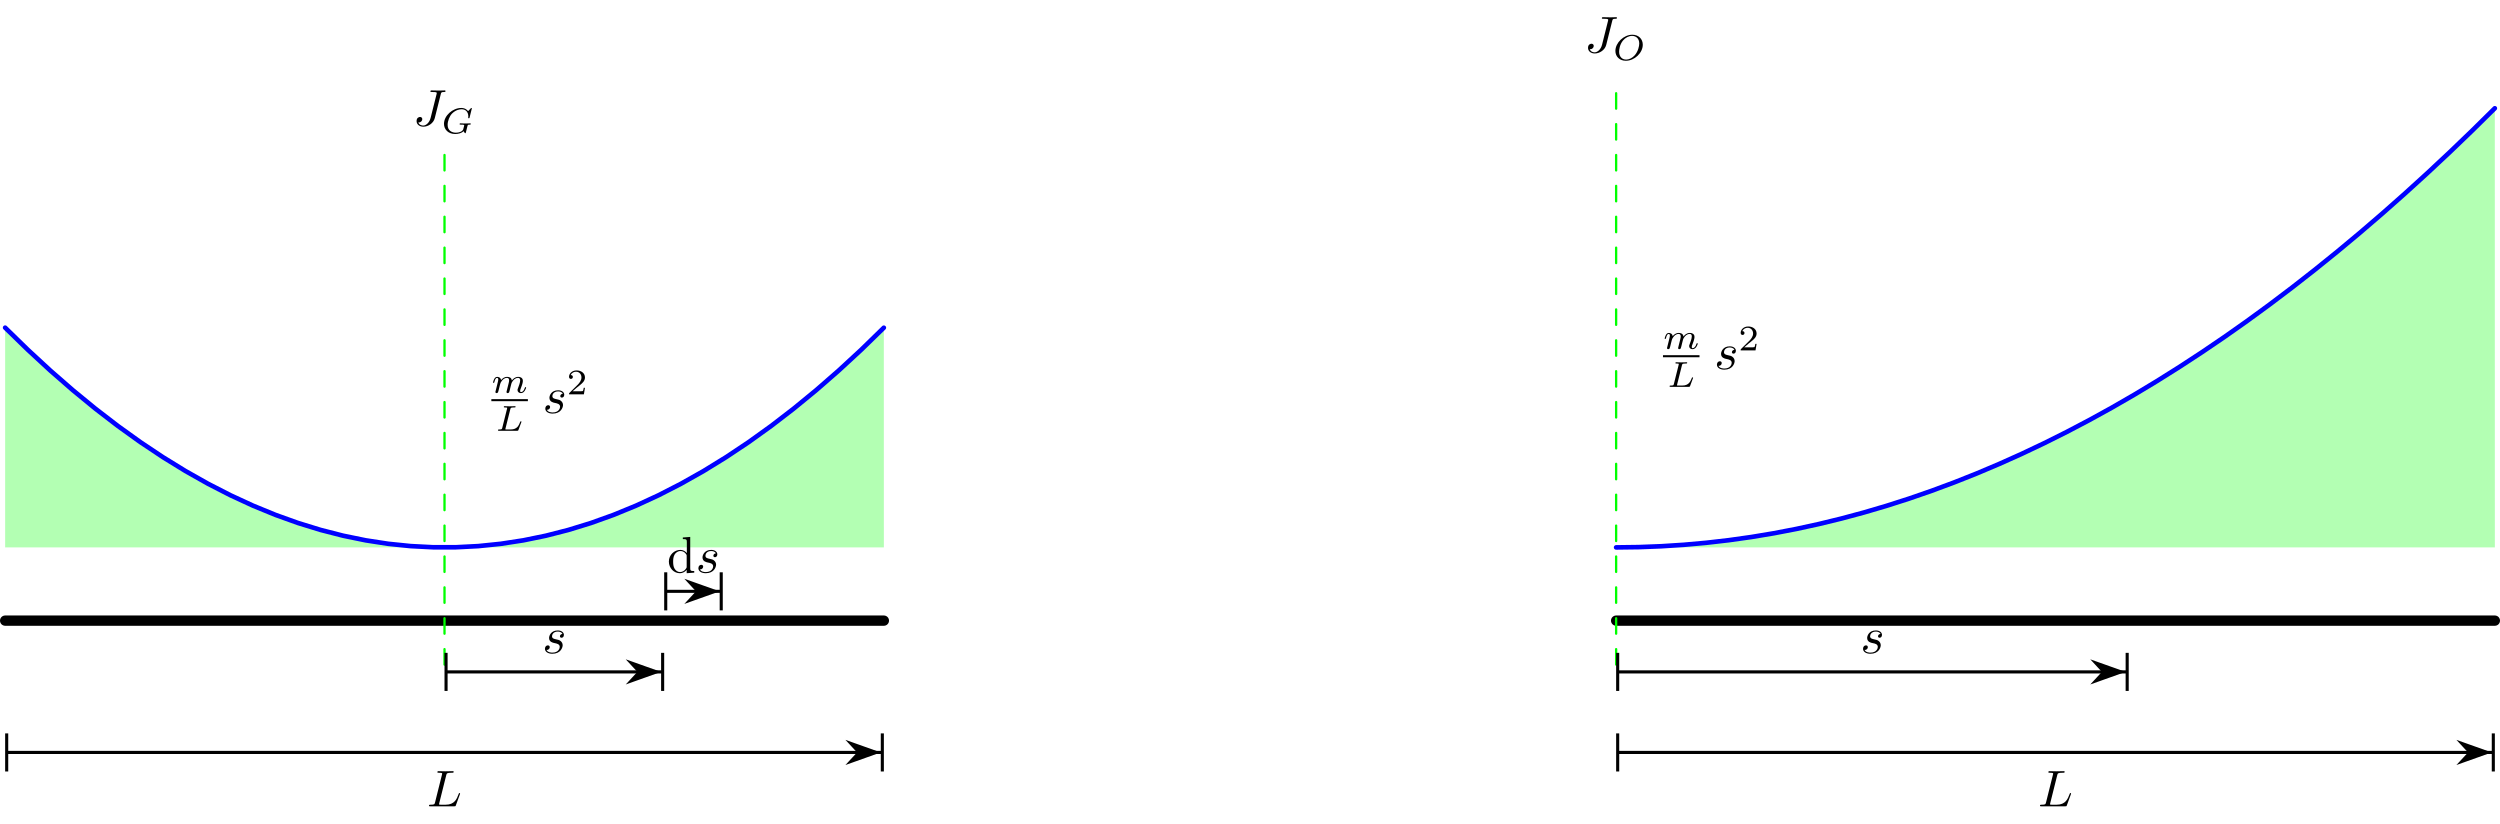
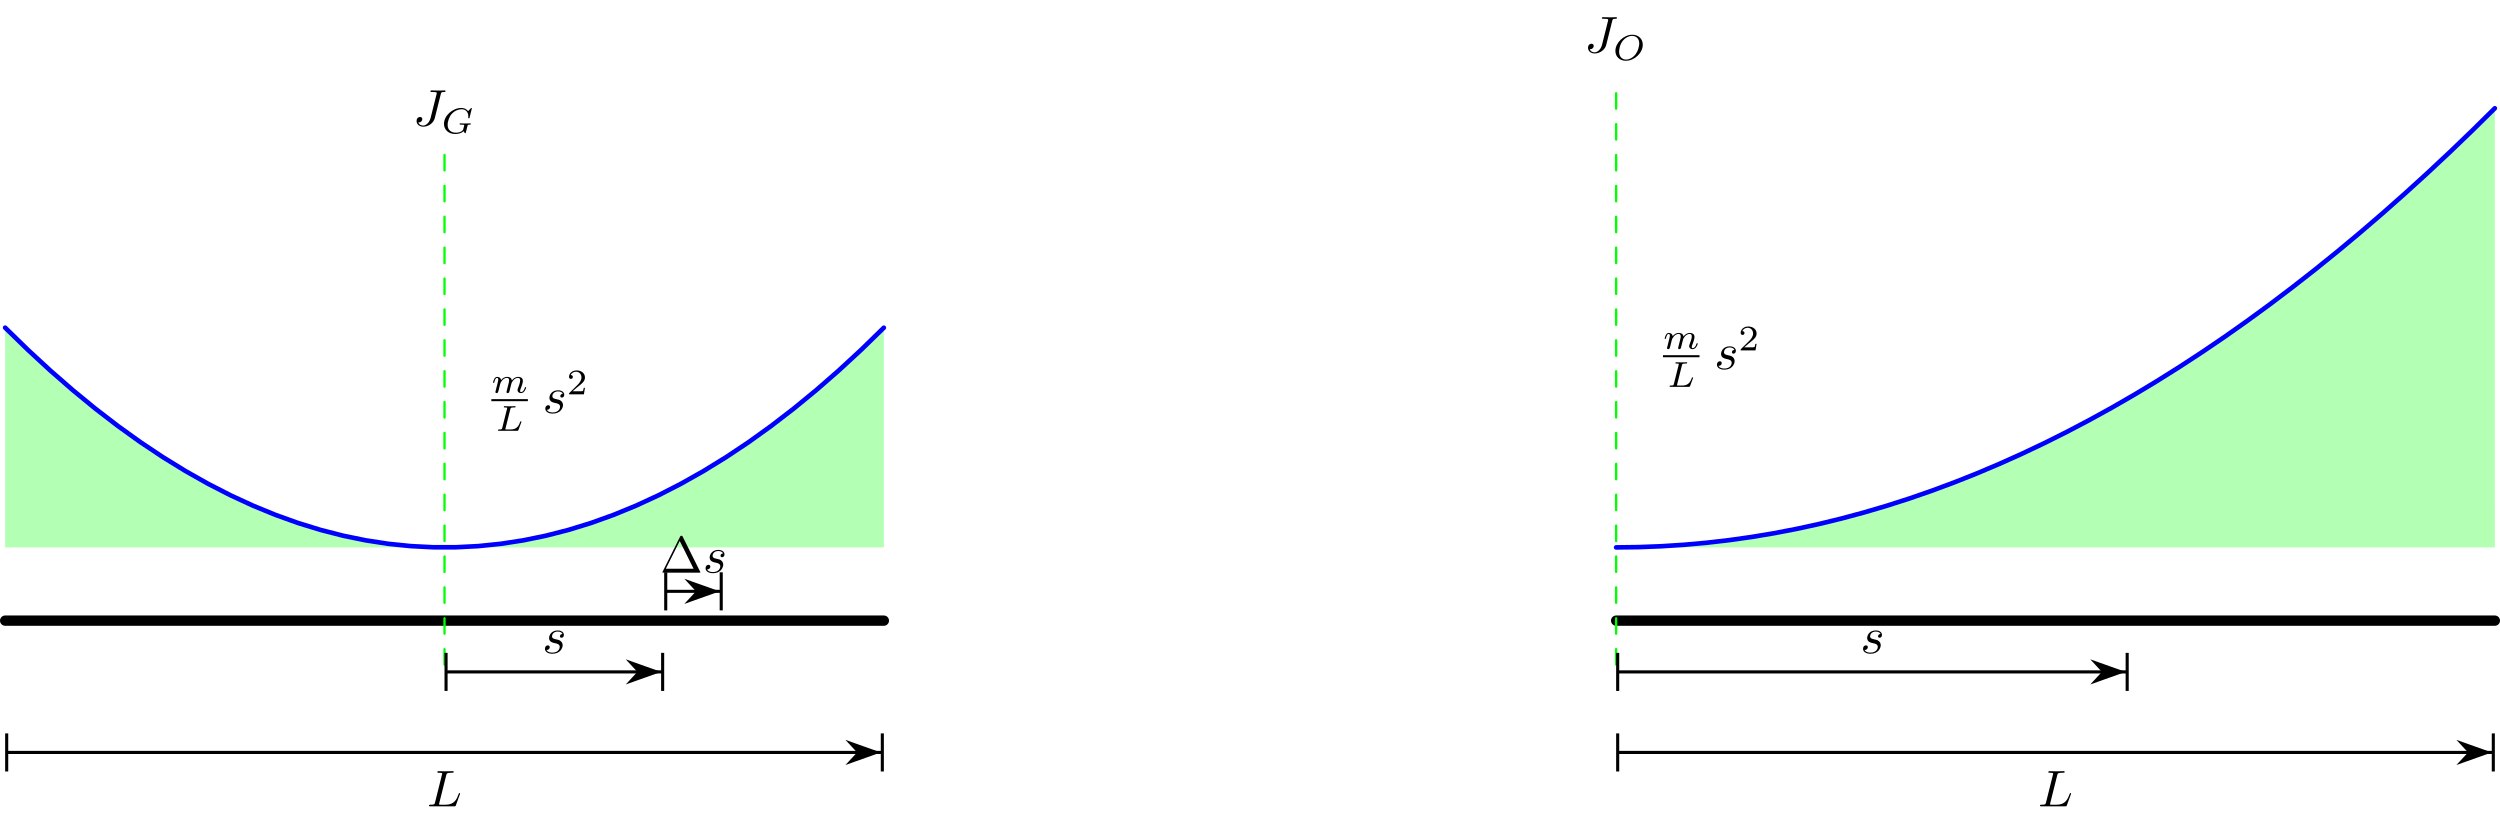
<svg xmlns="http://www.w3.org/2000/svg" xmlns:xlink="http://www.w3.org/1999/xlink" version="1.1" width="653.24pt" height="215.17pt" viewBox="-72 -72 483.882 159.383">
  <defs>
    <path id="kin-vztrajnost-g0-74" d="M5.39-6.077C5.469-6.406 5.489-6.496 6.037-6.496C6.197-6.496 6.306-6.496 6.306-6.685C6.306-6.775 6.247-6.804 6.167-6.804C5.918-6.804 5.31-6.775 5.061-6.775C4.732-6.775 3.925-6.804 3.597-6.804C3.507-6.804 3.387-6.804 3.387-6.605C3.387-6.496 3.467-6.496 3.726-6.496C3.955-6.496 4.055-6.496 4.304-6.476C4.543-6.446 4.613-6.416 4.613-6.276C4.613-6.217 4.593-6.147 4.573-6.067L3.427-1.494C3.188-.528 2.511 0 1.993 0C1.733 0 1.205-.1 1.046-.618C1.076-.608 1.146-.608 1.166-.608C1.554-.608 1.813-.946 1.813-1.245C1.813-1.564 1.544-1.664 1.375-1.664C1.196-1.664 .707-1.544 .707-.867C.707-.249 1.235 .219 2.022 .219C2.939 .219 3.975-.438 4.224-1.425L5.39-6.077Z" />
    <path id="kin-vztrajnost-g0-76" d="M3.726-6.027C3.816-6.386 3.846-6.496 4.782-6.496C5.081-6.496 5.161-6.496 5.161-6.685C5.161-6.804 5.051-6.804 5.001-6.804C4.672-6.804 3.856-6.775 3.527-6.775C3.228-6.775 2.501-6.804 2.202-6.804C2.132-6.804 2.012-6.804 2.012-6.605C2.012-6.496 2.102-6.496 2.291-6.496C2.311-6.496 2.501-6.496 2.67-6.476C2.849-6.456 2.939-6.446 2.939-6.316C2.939-6.276 2.929-6.247 2.899-6.127L1.564-.777C1.465-.389 1.445-.309 .658-.309C.488-.309 .389-.309 .389-.11C.389 0 .478 0 .658 0H5.27C5.509 0 5.519 0 5.579-.169L6.366-2.321C6.406-2.431 6.406-2.451 6.406-2.461C6.406-2.501 6.376-2.57 6.286-2.57S6.187-2.521 6.117-2.361C5.778-1.445 5.34-.309 3.616-.309H2.68C2.54-.309 2.521-.309 2.461-.319C2.361-.329 2.331-.339 2.331-.418C2.331-.448 2.331-.468 2.381-.648L3.726-6.027Z" />
    <path id="kin-vztrajnost-g0-115" d="M3.895-3.726C3.616-3.716 3.417-3.497 3.417-3.278C3.417-3.138 3.507-2.989 3.726-2.989S4.184-3.158 4.184-3.547C4.184-3.995 3.756-4.403 2.999-4.403C1.684-4.403 1.315-3.387 1.315-2.949C1.315-2.172 2.052-2.022 2.341-1.963C2.859-1.863 3.377-1.753 3.377-1.205C3.377-.946 3.148-.11 1.953-.11C1.813-.11 1.046-.11 .817-.638C1.196-.588 1.445-.887 1.445-1.166C1.445-1.395 1.285-1.514 1.076-1.514C.817-1.514 .518-1.305 .518-.857C.518-.289 1.086 .11 1.943 .11C3.557 .11 3.945-1.096 3.945-1.544C3.945-1.903 3.756-2.152 3.636-2.271C3.367-2.55 3.078-2.6 2.64-2.69C2.281-2.77 1.883-2.839 1.883-3.288C1.883-3.577 2.122-4.184 2.999-4.184C3.248-4.184 3.746-4.115 3.895-3.726Z" />
    <path id="kin-vztrajnost-g1-71" d="M5.879-4.812C5.879-4.847 5.858-4.903 5.788-4.903C5.739-4.903 5.726-4.889 5.663-4.819L5.154-4.282C5.091-4.366 4.7-4.903 3.843-4.903C2.148-4.903 .488-3.403 .488-1.827C.488-.746 1.311 .139 2.65 .139C3.264 .139 3.912-.021 4.275-.411C4.345-.258 4.533-.007 4.617-.007C4.679-.007 4.693-.035 4.728-.181L4.861-.718C4.896-.844 4.993-1.262 5.014-1.346C5.098-1.66 5.105-1.667 5.516-1.674C5.565-1.674 5.67-1.674 5.67-1.82C5.67-1.89 5.621-1.925 5.565-1.925C5.335-1.925 5.042-1.897 4.798-1.897C4.624-1.897 4.394-1.897 4.219-1.904S3.843-1.925 3.668-1.925C3.619-1.925 3.515-1.925 3.515-1.771C3.515-1.674 3.592-1.674 3.766-1.674C3.898-1.674 4.038-1.674 4.17-1.66C4.394-1.639 4.4-1.611 4.4-1.527C4.4-1.499 4.4-1.485 4.352-1.304C4.303-1.109 4.226-.795 4.198-.725C3.996-.3 3.347-.112 2.803-.112C2.106-.112 1.193-.446 1.193-1.625C1.193-2.371 1.541-3.306 2.057-3.829C2.776-4.54 3.522-4.652 3.912-4.652C4.721-4.652 5.196-4.066 5.196-3.285C5.196-3.089 5.175-3.041 5.175-2.999C5.175-2.908 5.265-2.908 5.3-2.908C5.412-2.908 5.412-2.929 5.447-3.062L5.879-4.812Z" />
    <path id="kin-vztrajnost-g1-76" d="M2.873-4.191C2.936-4.442 2.957-4.512 3.599-4.512C3.815-4.512 3.884-4.512 3.884-4.666C3.884-4.672 3.877-4.763 3.766-4.763C3.605-4.763 3.417-4.749 3.25-4.742C3.075-4.735 2.866-4.735 2.692-4.735C2.545-4.735 2.357-4.742 2.211-4.742S1.897-4.763 1.757-4.763C1.716-4.763 1.611-4.763 1.611-4.61C1.611-4.512 1.695-4.512 1.834-4.512C1.841-4.512 1.974-4.512 2.099-4.498C2.246-4.484 2.26-4.47 2.26-4.4C2.26-4.387 2.26-4.352 2.232-4.247L1.304-.544C1.241-.307 1.227-.251 .69-.251C.572-.251 .481-.251 .481-.105C.481 0 .565 0 .69 0H4.198C4.373 0 4.38-.007 4.435-.139C4.505-.328 5.028-1.681 5.028-1.736C5.028-1.757 5.014-1.834 4.91-1.834C4.826-1.834 4.812-1.799 4.77-1.688C4.505-1.025 4.198-.251 2.922-.251H2.134C1.918-.251 1.911-.258 1.911-.321C1.911-.328 1.911-.363 1.939-.467L2.873-4.191Z" />
    <path id="kin-vztrajnost-g1-79" d="M5.781-2.964C5.781-4.059 4.993-4.903 3.759-4.903C2.092-4.903 .481-3.34 .481-1.771C.481-.649 1.311 .139 2.511 .139C4.17 .139 5.781-1.381 5.781-2.964ZM2.566-.091C1.827-.091 1.2-.593 1.2-1.625C1.2-1.981 1.297-2.971 1.939-3.766C2.406-4.338 3.082-4.679 3.703-4.679C4.428-4.679 5.098-4.219 5.098-3.208C5.098-2.699 4.882-1.681 4.233-.934C3.745-.377 3.11-.091 2.566-.091Z" />
    <path id="kin-vztrajnost-g1-109" d="M3.027-.565C2.992-.425 2.929-.188 2.929-.153C2.929 0 3.055 .07 3.166 .07C3.292 .07 3.403-.021 3.438-.084S3.529-.37 3.564-.516C3.599-.649 3.675-.969 3.717-1.144C3.759-1.297 3.801-1.451 3.836-1.611C3.912-1.911 3.912-1.925 4.052-2.141C4.275-2.483 4.624-2.88 5.168-2.88C5.558-2.88 5.579-2.559 5.579-2.392C5.579-1.974 5.279-1.2 5.168-.907C5.091-.711 5.063-.649 5.063-.53C5.063-.16 5.37 .07 5.726 .07C6.423 .07 6.73-.893 6.73-.997C6.73-1.088 6.639-1.088 6.618-1.088C6.521-1.088 6.514-1.046 6.486-.969C6.325-.411 6.025-.126 5.746-.126C5.6-.126 5.572-.223 5.572-.37C5.572-.53 5.607-.621 5.733-.934C5.816-1.151 6.102-1.89 6.102-2.28C6.102-2.392 6.102-2.685 5.844-2.887C5.726-2.978 5.523-3.075 5.196-3.075C4.568-3.075 4.184-2.664 3.961-2.371C3.905-2.964 3.41-3.075 3.055-3.075C2.476-3.075 2.085-2.72 1.876-2.441C1.827-2.922 1.416-3.075 1.13-3.075C.83-3.075 .669-2.859 .579-2.699C.425-2.441 .328-2.043 .328-2.008C.328-1.918 .425-1.918 .446-1.918C.544-1.918 .551-1.939 .6-2.127C.704-2.538 .837-2.88 1.109-2.88C1.29-2.88 1.339-2.727 1.339-2.538C1.339-2.406 1.276-2.148 1.227-1.96S1.109-1.485 1.074-1.332L.851-.439C.823-.349 .781-.174 .781-.153C.781 0 .907 .07 1.018 .07C1.144 .07 1.255-.021 1.29-.084S1.381-.37 1.416-.516C1.451-.649 1.527-.969 1.569-1.144C1.611-1.297 1.653-1.451 1.688-1.611C1.764-1.897 1.778-1.953 1.981-2.239C2.176-2.518 2.504-2.88 3.027-2.88C3.431-2.88 3.438-2.525 3.438-2.392C3.438-2.218 3.417-2.127 3.32-1.736L3.027-.565Z" />
-     <path id="kin-vztrajnost-g2-100" d="M3.786-.548V.11L5.25 0V-.309C4.553-.309 4.473-.379 4.473-.867V-6.914L3.039-6.804V-6.496C3.736-6.496 3.816-6.426 3.816-5.938V-3.786C3.527-4.144 3.098-4.403 2.56-4.403C1.385-4.403 .339-3.427 .339-2.142C.339-.877 1.315 .11 2.451 .11C3.088 .11 3.537-.229 3.786-.548ZM3.786-3.218V-1.176C3.786-.996 3.786-.976 3.676-.807C3.377-.329 2.929-.11 2.501-.11C2.052-.11 1.694-.369 1.455-.747C1.196-1.156 1.166-1.724 1.166-2.132C1.166-2.501 1.186-3.098 1.474-3.547C1.684-3.856 2.062-4.184 2.6-4.184C2.949-4.184 3.367-4.035 3.676-3.587C3.786-3.417 3.786-3.397 3.786-3.218Z" />
+     <path id="kin-vztrajnost-g2-1" d="M4.403-6.954C4.334-7.083 4.314-7.133 4.144-7.133S3.955-7.083 3.885-6.954L.518-.199C.468-.11 .468-.09 .468-.08C.468 0 .528 0 .687 0H7.601C7.761 0 7.821 0 7.821-.08C7.821-.09 7.821-.11 7.771-.199L4.403-6.954ZM3.826-6.137L6.506-.757H1.136L3.826-6.137Z" />
    <path id="kin-vztrajnost-g3-50" d="M3.522-1.269H3.285C3.264-1.116 3.194-.704 3.103-.635C3.048-.593 2.511-.593 2.413-.593H1.13C1.862-1.241 2.106-1.437 2.525-1.764C3.041-2.176 3.522-2.608 3.522-3.271C3.522-4.115 2.783-4.631 1.89-4.631C1.025-4.631 .439-4.024 .439-3.382C.439-3.027 .739-2.992 .809-2.992C.976-2.992 1.179-3.11 1.179-3.361C1.179-3.487 1.13-3.731 .767-3.731C.983-4.226 1.458-4.38 1.785-4.38C2.483-4.38 2.845-3.836 2.845-3.271C2.845-2.664 2.413-2.183 2.19-1.932L.509-.272C.439-.209 .439-.195 .439 0H3.313L3.522-1.269Z" />
  </defs>
  <g id="kin-vztrajnost-page1">
    <g stroke-miterlimit="10" transform="translate(14.03559,48.12383)scale(0.996264,-0.996264)">
      <g fill="#000" stroke="#000">
        <g stroke-width="0.4">
          <g stroke-width="0.6">
            <g stroke-linecap="round">
              <g stroke-linejoin="round">
                <g fill="#0f0" stroke="#0f0">
                  <g fill-opacity="0.3">
                    <path d="M-85.358 14.226V56.915L-80.981 52.649L-76.604 48.607L-72.227 44.79L-67.85 41.198L-63.472 37.83L-59.095 34.687L-54.718 31.768L-50.341 29.074L-45.964 26.604L-41.587 24.359L-37.21 22.338L-32.832 20.542L-28.455 18.97L-24.078 17.623L-19.701 16.5L-15.324 15.602L-10.947 14.928L-6.57 14.479L-2.192 14.254H2.185L6.562 14.478L10.939 14.927L15.316 15.6L19.693 16.498L24.07 17.621L28.448 18.967L32.825 20.539L37.202 22.335L41.579 24.355L45.956 26.599L50.333 29.069L54.71 31.763L59.088 34.681L63.465 37.824L67.842 41.192L72.219 44.783L76.596 48.6L80.973 52.641L85.35 56.905L85.358 14.226Z" stroke="none" />
                  </g>
                </g>
                <g fill="#00f" stroke="#00f">
                  <g stroke-width="0.9">
                    <path d="M-85.358 56.915L-80.981 52.649L-76.604 48.607L-72.227 44.79L-67.85 41.198L-63.472 37.83L-59.095 34.687L-54.718 31.768L-50.341 29.074L-45.964 26.604L-41.587 24.359L-37.21 22.338L-32.832 20.542L-28.455 18.97L-24.078 17.623L-19.701 16.5L-15.324 15.602L-10.947 14.928L-6.57 14.479L-2.192 14.254H2.185L6.562 14.478L10.939 14.927L15.316 15.6L19.693 16.498L24.07 17.621L28.448 18.967L32.825 20.539L37.202 22.335L41.579 24.355L45.956 26.599L50.333 29.069L54.71 31.763L59.088 34.681L63.465 37.824L67.842 41.192L72.219 44.783L76.596 48.6L80.973 52.641L85.35 56.905" fill="none" />
                  </g>
                </g>
                <g stroke-width="2.0">
                  <path d="M-85.358 0H85.358" fill="none" />
                </g>
                <g fill="#0f0" stroke="#0f0">
                  <g stroke-dasharray="3.0,3.0" stroke-dashoffset="0.0">
                    <g stroke-width="0.45">
                      <path d="M0-8.536V91.049" fill="none" />
                    </g>
                  </g>
                </g>
                <g transform="translate(-6.13556,96.18164)">
                  <g stroke="none" transform="scale(-1.00375,1.00375)translate(14.03559,48.12383)scale(-1,-1)">
                    <g fill="#000">
                      <g stroke="none">
                        <use x="14.036" y="48.124" xlink:href="#kin-vztrajnost-g0-74" />
                        <use x="19.56" y="49.618" xlink:href="#kin-vztrajnost-g1-71" />
                      </g>
                    </g>
                  </g>
                </g>
                <path d="M.45-9.959H42.229" fill="none" />
                <g transform="matrix(-1.0,0.0,0.0,-1.0,0.3,-9.95863)">
                  <g stroke-dasharray="none" stroke-dashoffset="0.0">
                    <g stroke-linecap="butt">
                      <g stroke-linejoin="miter">
                        <path d="M0 3.699V-3.699" fill="none" />
                      </g>
                    </g>
                  </g>
                </g>
                <g transform="translate(35.25046,-9.95863)">
                  <g stroke-dasharray="none" stroke-dashoffset="0.0">
                    <g stroke-linejoin="miter">
                      <path d="M5.93 0L1.005 1.754L2.626 0L1.005-1.754Z" />
                    </g>
                  </g>
                </g>
                <g transform="translate(42.3791,-9.95863)">
                  <g stroke-dasharray="none" stroke-dashoffset="0.0">
                    <g stroke-linecap="butt">
                      <g stroke-linejoin="miter">
                        <path d="M0 3.699V-3.699" fill="none" />
                      </g>
                    </g>
                  </g>
                </g>
                <g transform="translate(18.9958,-6.32565)">
                  <g stroke="none" transform="scale(-1.00375,1.00375)translate(14.03559,48.12383)scale(-1,-1)">
                    <g fill="#000">
                      <g stroke="none">
                        <use x="14.036" y="48.124" xlink:href="#kin-vztrajnost-g0-115" />
                      </g>
                    </g>
                  </g>
                </g>
                <path d="M43.129 5.69H53.61" fill="none" />
                <g transform="matrix(-1.0,0.0,0.0,-1.0,42.97911,5.69046)">
                  <g stroke-dasharray="none" stroke-dashoffset="0.0">
                    <g stroke-linecap="butt">
                      <g stroke-linejoin="miter">
                        <path d="M0 3.699V-3.699" fill="none" />
                      </g>
                    </g>
                  </g>
                </g>
                <g transform="translate(46.63138,5.69046)">
                  <g stroke-dasharray="none" stroke-dashoffset="0.0">
                    <g stroke-linejoin="miter">
                      <path d="M5.93 0L1.005 1.754L2.626 0L1.005-1.754Z" />
                    </g>
                  </g>
                </g>
                <g transform="translate(53.76003,5.69046)">
                  <g stroke-dasharray="none" stroke-dashoffset="0.0">
                    <g stroke-linecap="butt">
                      <g stroke-linejoin="miter">
                        <path d="M0 3.699V-3.699" fill="none" />
                      </g>
                    </g>
                  </g>
                </g>
-                 <g transform="translate(43.24803,9.32344)">
-                   <g stroke="none" transform="scale(-1.00375,1.00375)translate(14.03559,48.12383)scale(-1,-1)">
-                     <g fill="#000">
-                       <g stroke="none">
-                         <use x="14.036" y="48.124" xlink:href="#kin-vztrajnost-g2-100" />
-                         <use x="19.57" y="48.124" xlink:href="#kin-vztrajnost-g0-115" />
+                 <g transform="translate(41.85915,9.32344)">
+                   <g stroke="none" transform="scale(-1.00375,1.00375)translate(14.03559,48.12383)scale(-1,-1)">
+                     <g fill="#000">
+                       <g stroke="none">
+                         <use x="14.036" y="48.124" xlink:href="#kin-vztrajnost-g2-1" />
+                         <use x="22.338" y="48.124" xlink:href="#kin-vztrajnost-g0-115" />
                      </g>
                    </g>
                  </g>
                </g>
                <path d="M-84.908-25.607H84.908" fill="none" />
                <g transform="matrix(-1.0,0.0,0.0,-1.0,-85.05823,-25.60728)">
                  <g stroke-dasharray="none" stroke-dashoffset="0.0">
                    <g stroke-linecap="butt">
                      <g stroke-linejoin="miter">
                        <path d="M0 3.699V-3.699" fill="none" />
                      </g>
                    </g>
                  </g>
                </g>
                <g transform="translate(77.92958,-25.60728)">
                  <g stroke-dasharray="none" stroke-dashoffset="0.0">
                    <g stroke-linejoin="miter">
                      <path d="M5.93 0L1.005 1.754L2.626 0L1.005-1.754Z" />
                    </g>
                  </g>
                </g>
                <g transform="translate(85.05823,-25.60728)">
                  <g stroke-dasharray="none" stroke-dashoffset="0.0">
                    <g stroke-linecap="butt">
                      <g stroke-linejoin="miter">
                        <path d="M0 3.699V-3.699" fill="none" />
                      </g>
                    </g>
                  </g>
                </g>
                <g transform="translate(-3.40279,-36.07358)">
                  <g stroke="none" transform="scale(-1.00375,1.00375)translate(14.03559,48.12383)scale(-1,-1)">
                    <g fill="#000">
                      <g stroke="none">
                        <use x="14.036" y="48.124" xlink:href="#kin-vztrajnost-g0-76" />
                      </g>
                    </g>
                  </g>
                </g>
                <g transform="translate(7.90071,40.3333)">
                  <g stroke="none" transform="scale(-1.00375,1.00375)translate(14.03559,48.12383)scale(-1,-1)">
                    <g fill="#000">
                      <g stroke="none">
                        <use x="15.231" y="44.201" xlink:href="#kin-vztrajnost-g1-109" />
                        <rect x="15.231" y="45.434" height=".398" width="7.07" />
                        <use x="16.033" y="51.559" xlink:href="#kin-vztrajnost-g1-76" />
                        <use x="25.157" y="48.124" xlink:href="#kin-vztrajnost-g0-115" />
                        <use x="29.827" y="44.508" xlink:href="#kin-vztrajnost-g3-50" />
                      </g>
                    </g>
                  </g>
                </g>
                <g fill="#0f0" stroke="#0f0">
                  <g fill-opacity="0.3">
                    <path d="M227.622 14.226L231.999 14.282L236.376 14.45L240.753 14.731L245.131 15.123L249.508 15.628L253.885 16.245L258.262 16.974L262.639 17.816L267.016 18.769L271.393 19.835L275.771 21.013L280.148 22.302L284.525 23.705L288.902 25.22L293.279 26.846L297.656 28.584L302.034 30.436L306.411 32.399L310.788 34.474L315.165 36.662L319.542 38.961L323.919 41.373L328.296 43.897L332.674 46.534L337.051 49.283L341.428 52.144L345.805 55.115L350.182 58.2L354.559 61.398L358.936 64.707L363.314 68.129L367.691 71.661L372.068 75.308L376.445 79.066L380.822 82.937L385.199 86.919L389.576 91.012L393.954 95.219L398.331 99.539L398.339 14.226Z" stroke="none" />
                  </g>
                </g>
                <g fill="#00f" stroke="#00f">
                  <g stroke-width="0.9">
                    <path d="M227.622 14.226L231.999 14.282L236.376 14.45L240.753 14.731L245.131 15.123L249.508 15.628L253.885 16.245L258.262 16.974L262.639 17.816L267.016 18.769L271.393 19.835L275.771 21.013L280.148 22.302L284.525 23.705L288.902 25.22L293.279 26.846L297.656 28.584L302.034 30.436L306.411 32.399L310.788 34.474L315.165 36.662L319.542 38.961L323.919 41.373L328.296 43.897L332.674 46.534L337.051 49.283L341.428 52.144L345.805 55.115L350.182 58.2L354.559 61.398L358.936 64.707L363.314 68.129L367.691 71.661L372.068 75.308L376.445 79.066L380.822 82.937L385.199 86.919L389.576 91.012L393.954 95.219L398.331 99.539" fill="none" />
                  </g>
                </g>
                <g stroke-width="2.0">
                  <path d="M227.622 0H398.339" fill="none" />
                </g>
                <g fill="#0f0" stroke="#0f0">
                  <g stroke-dasharray="3.0,3.0" stroke-dashoffset="0.0">
                    <g stroke-width="0.45">
                      <path d="M227.622-8.536V105.275" fill="none" />
                    </g>
                  </g>
                </g>
                <g transform="translate(221.4506,110.408)">
                  <g stroke="none" transform="scale(-1.00375,1.00375)translate(14.03559,48.12383)scale(-1,-1)">
                    <g fill="#000">
                      <g stroke="none">
                        <use x="14.036" y="48.124" xlink:href="#kin-vztrajnost-g0-74" />
                        <use x="19.56" y="49.618" xlink:href="#kin-vztrajnost-g1-79" />
                      </g>
                    </g>
                  </g>
                </g>
                <path d="M228.072-9.959H326.757" fill="none" />
                <g transform="matrix(-1.0,0.0,0.0,-1.0,227.922,-9.95863)">
                  <g stroke-dasharray="none" stroke-dashoffset="0.0">
                    <g stroke-linecap="butt">
                      <g stroke-linejoin="miter">
                        <path d="M0 3.699V-3.699" fill="none" />
                      </g>
                    </g>
                  </g>
                </g>
                <g transform="translate(319.778,-9.95863)">
                  <g stroke-dasharray="none" stroke-dashoffset="0.0">
                    <g stroke-linejoin="miter">
                      <path d="M5.93 0L1.005 1.754L2.626 0L1.005-1.754Z" />
                    </g>
                  </g>
                </g>
                <g transform="translate(326.9066,-9.95863)">
                  <g stroke-dasharray="none" stroke-dashoffset="0.0">
                    <g stroke-linecap="butt">
                      <g stroke-linejoin="miter">
                        <path d="M0 3.699V-3.699" fill="none" />
                      </g>
                    </g>
                  </g>
                </g>
                <g transform="translate(275.0706,-6.32565)">
                  <g stroke="none" transform="scale(-1.00375,1.00375)translate(14.03559,48.12383)scale(-1,-1)">
                    <g fill="#000">
                      <g stroke="none">
                        <use x="14.036" y="48.124" xlink:href="#kin-vztrajnost-g0-115" />
                      </g>
                    </g>
                  </g>
                </g>
                <path d="M228.072-25.607H397.889" fill="none" />
                <g transform="matrix(-1.0,0.0,0.0,-1.0,227.922,-25.60728)">
                  <g stroke-dasharray="none" stroke-dashoffset="0.0">
                    <g stroke-linecap="butt">
                      <g stroke-linejoin="miter">
                        <path d="M0 3.699V-3.699" fill="none" />
                      </g>
                    </g>
                  </g>
                </g>
                <g transform="translate(390.9099,-25.60728)">
                  <g stroke-dasharray="none" stroke-dashoffset="0.0">
                    <g stroke-linejoin="miter">
                      <path d="M5.93 0L1.005 1.754L2.626 0L1.005-1.754Z" />
                    </g>
                  </g>
                </g>
                <g transform="translate(398.0385,-25.60728)">
                  <g stroke-dasharray="none" stroke-dashoffset="0.0">
                    <g stroke-linecap="butt">
                      <g stroke-linejoin="miter">
                        <path d="M0 3.699V-3.699" fill="none" />
                      </g>
                    </g>
                  </g>
                </g>
                <g transform="translate(309.5775,-36.07358)">
                  <g stroke="none" transform="scale(-1.00375,1.00375)translate(14.03559,48.12383)scale(-1,-1)">
                    <g fill="#000">
                      <g stroke="none">
                        <use x="14.036" y="48.124" xlink:href="#kin-vztrajnost-g0-76" />
                      </g>
                    </g>
                  </g>
                </g>
                <g transform="translate(235.5228,48.8692)">
                  <g stroke="none" transform="scale(-1.00375,1.00375)translate(14.03559,48.12383)scale(-1,-1)">
                    <g fill="#000">
                      <g stroke="none">
                        <use x="15.231" y="44.201" xlink:href="#kin-vztrajnost-g1-109" />
                        <rect x="15.231" y="45.434" height=".398" width="7.07" />
                        <use x="16.033" y="51.559" xlink:href="#kin-vztrajnost-g1-76" />
                        <use x="25.157" y="48.124" xlink:href="#kin-vztrajnost-g0-115" />
                        <use x="29.827" y="44.508" xlink:href="#kin-vztrajnost-g3-50" />
                      </g>
                    </g>
                  </g>
                </g>
              </g>
            </g>
          </g>
        </g>
      </g>
    </g>
  </g>
</svg>
